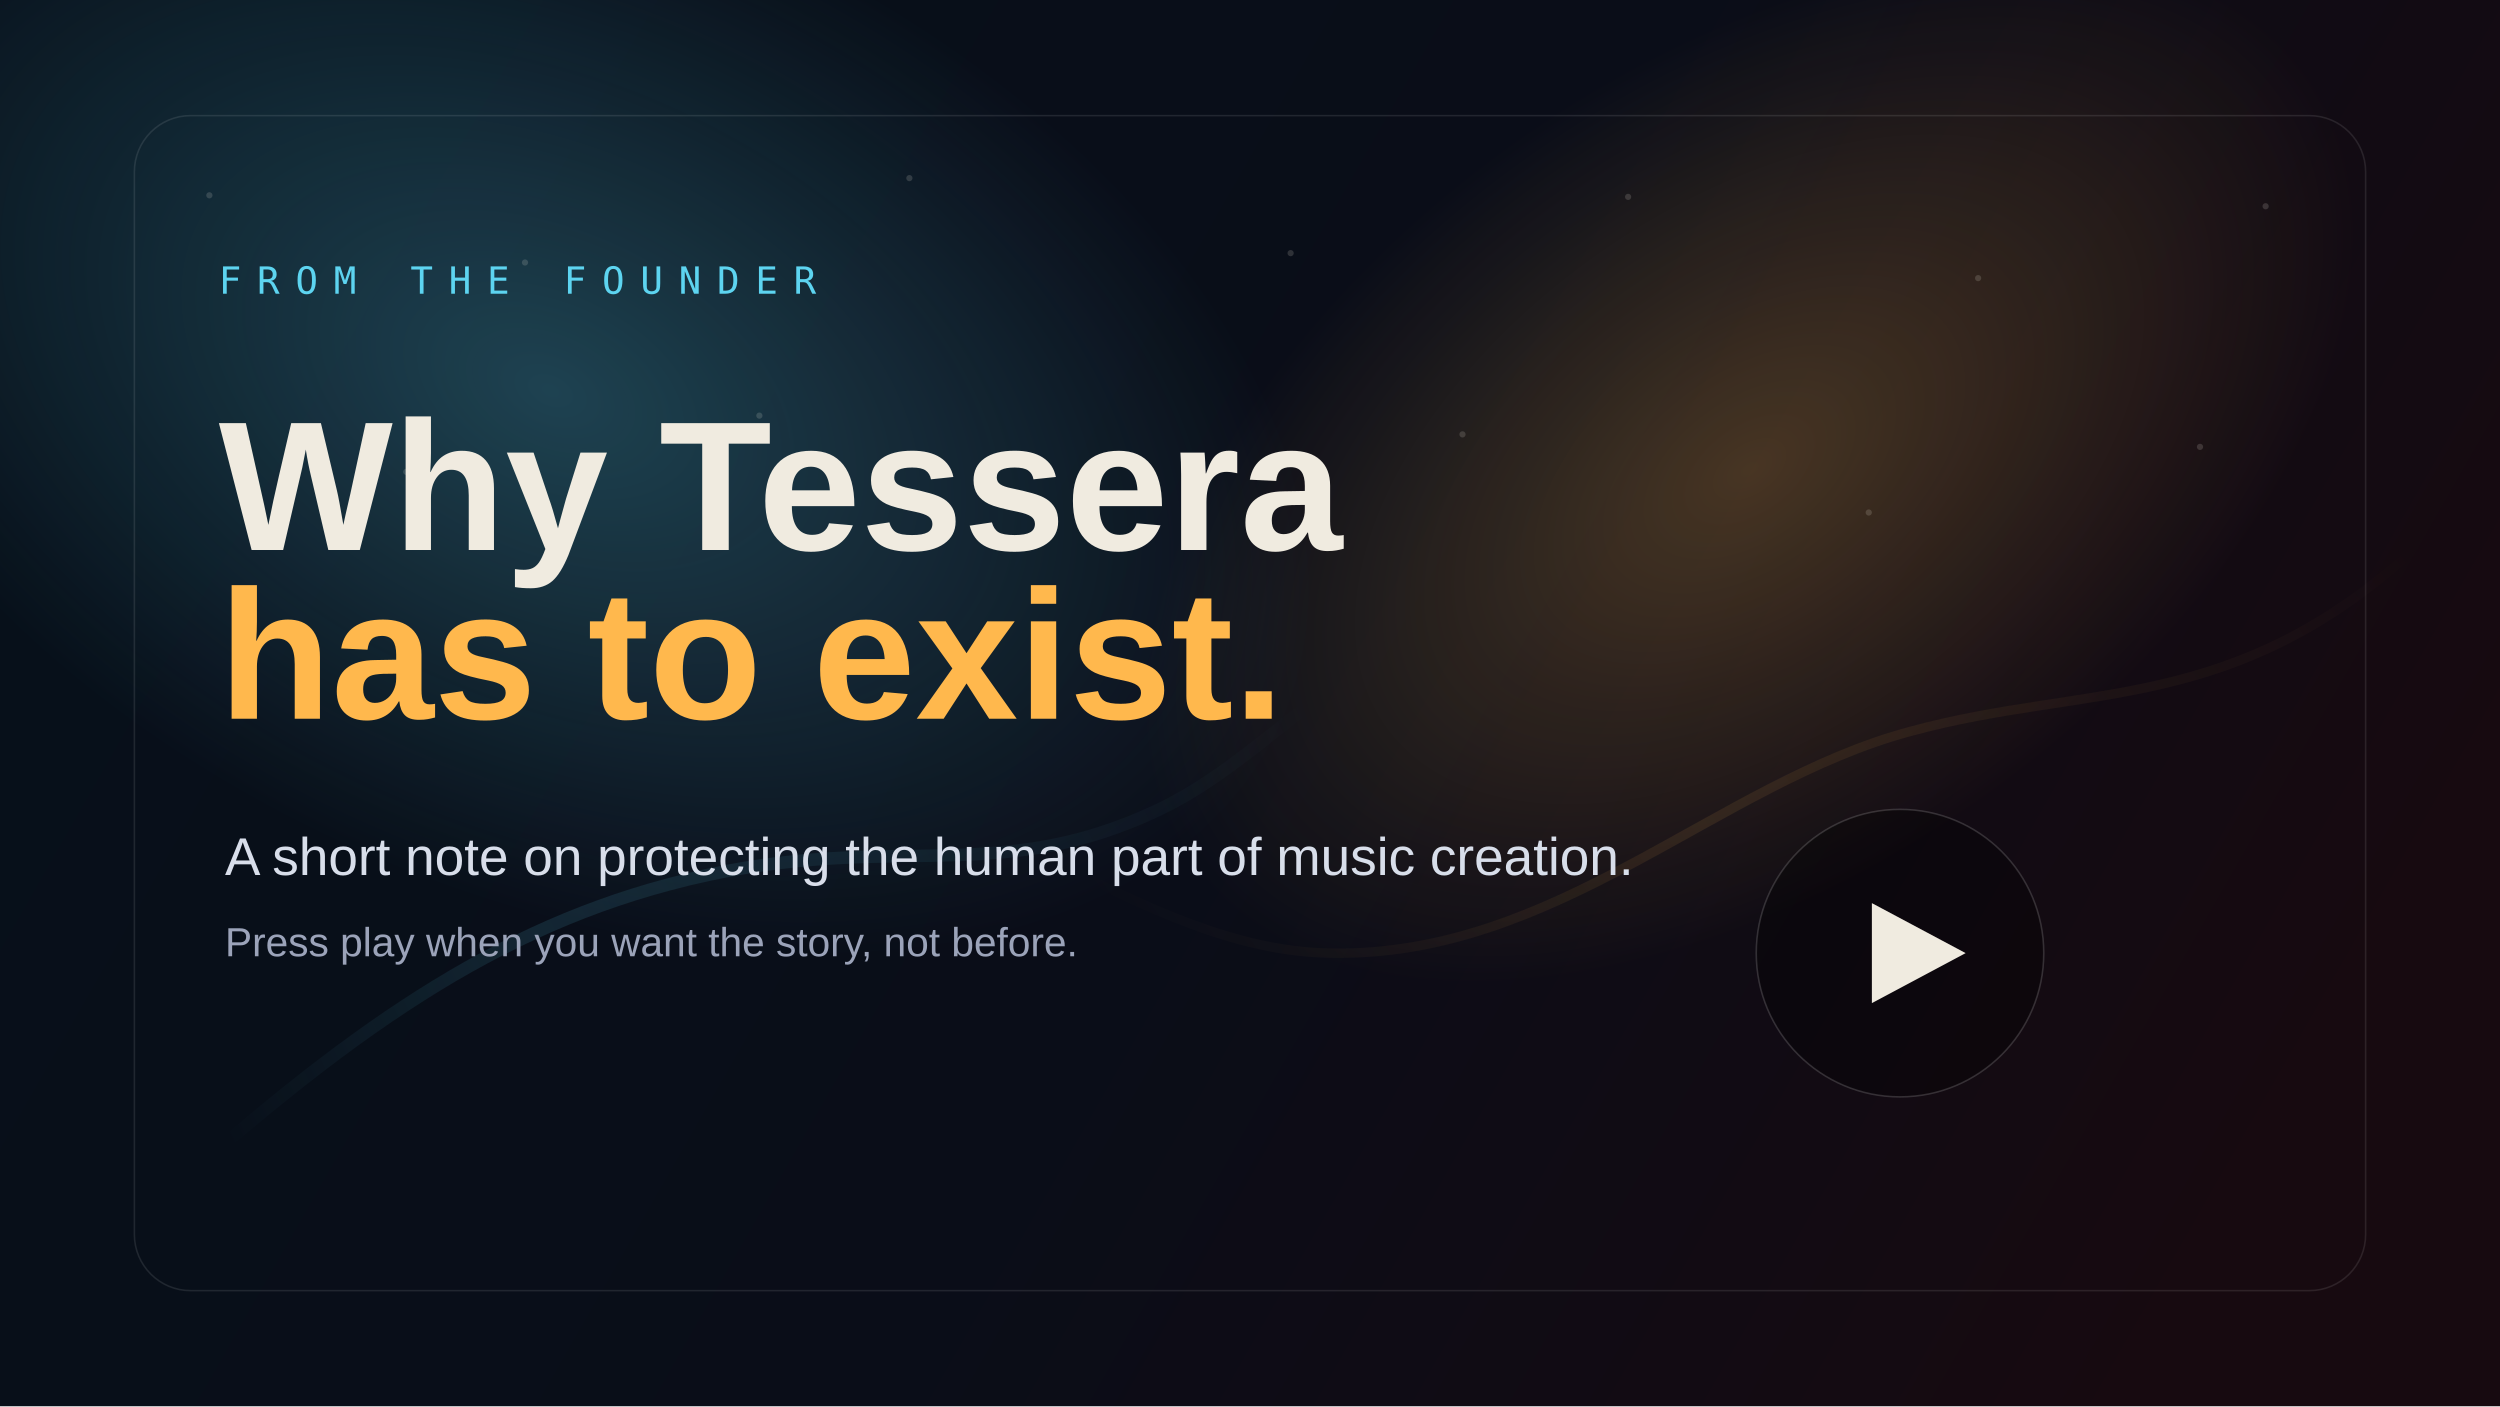
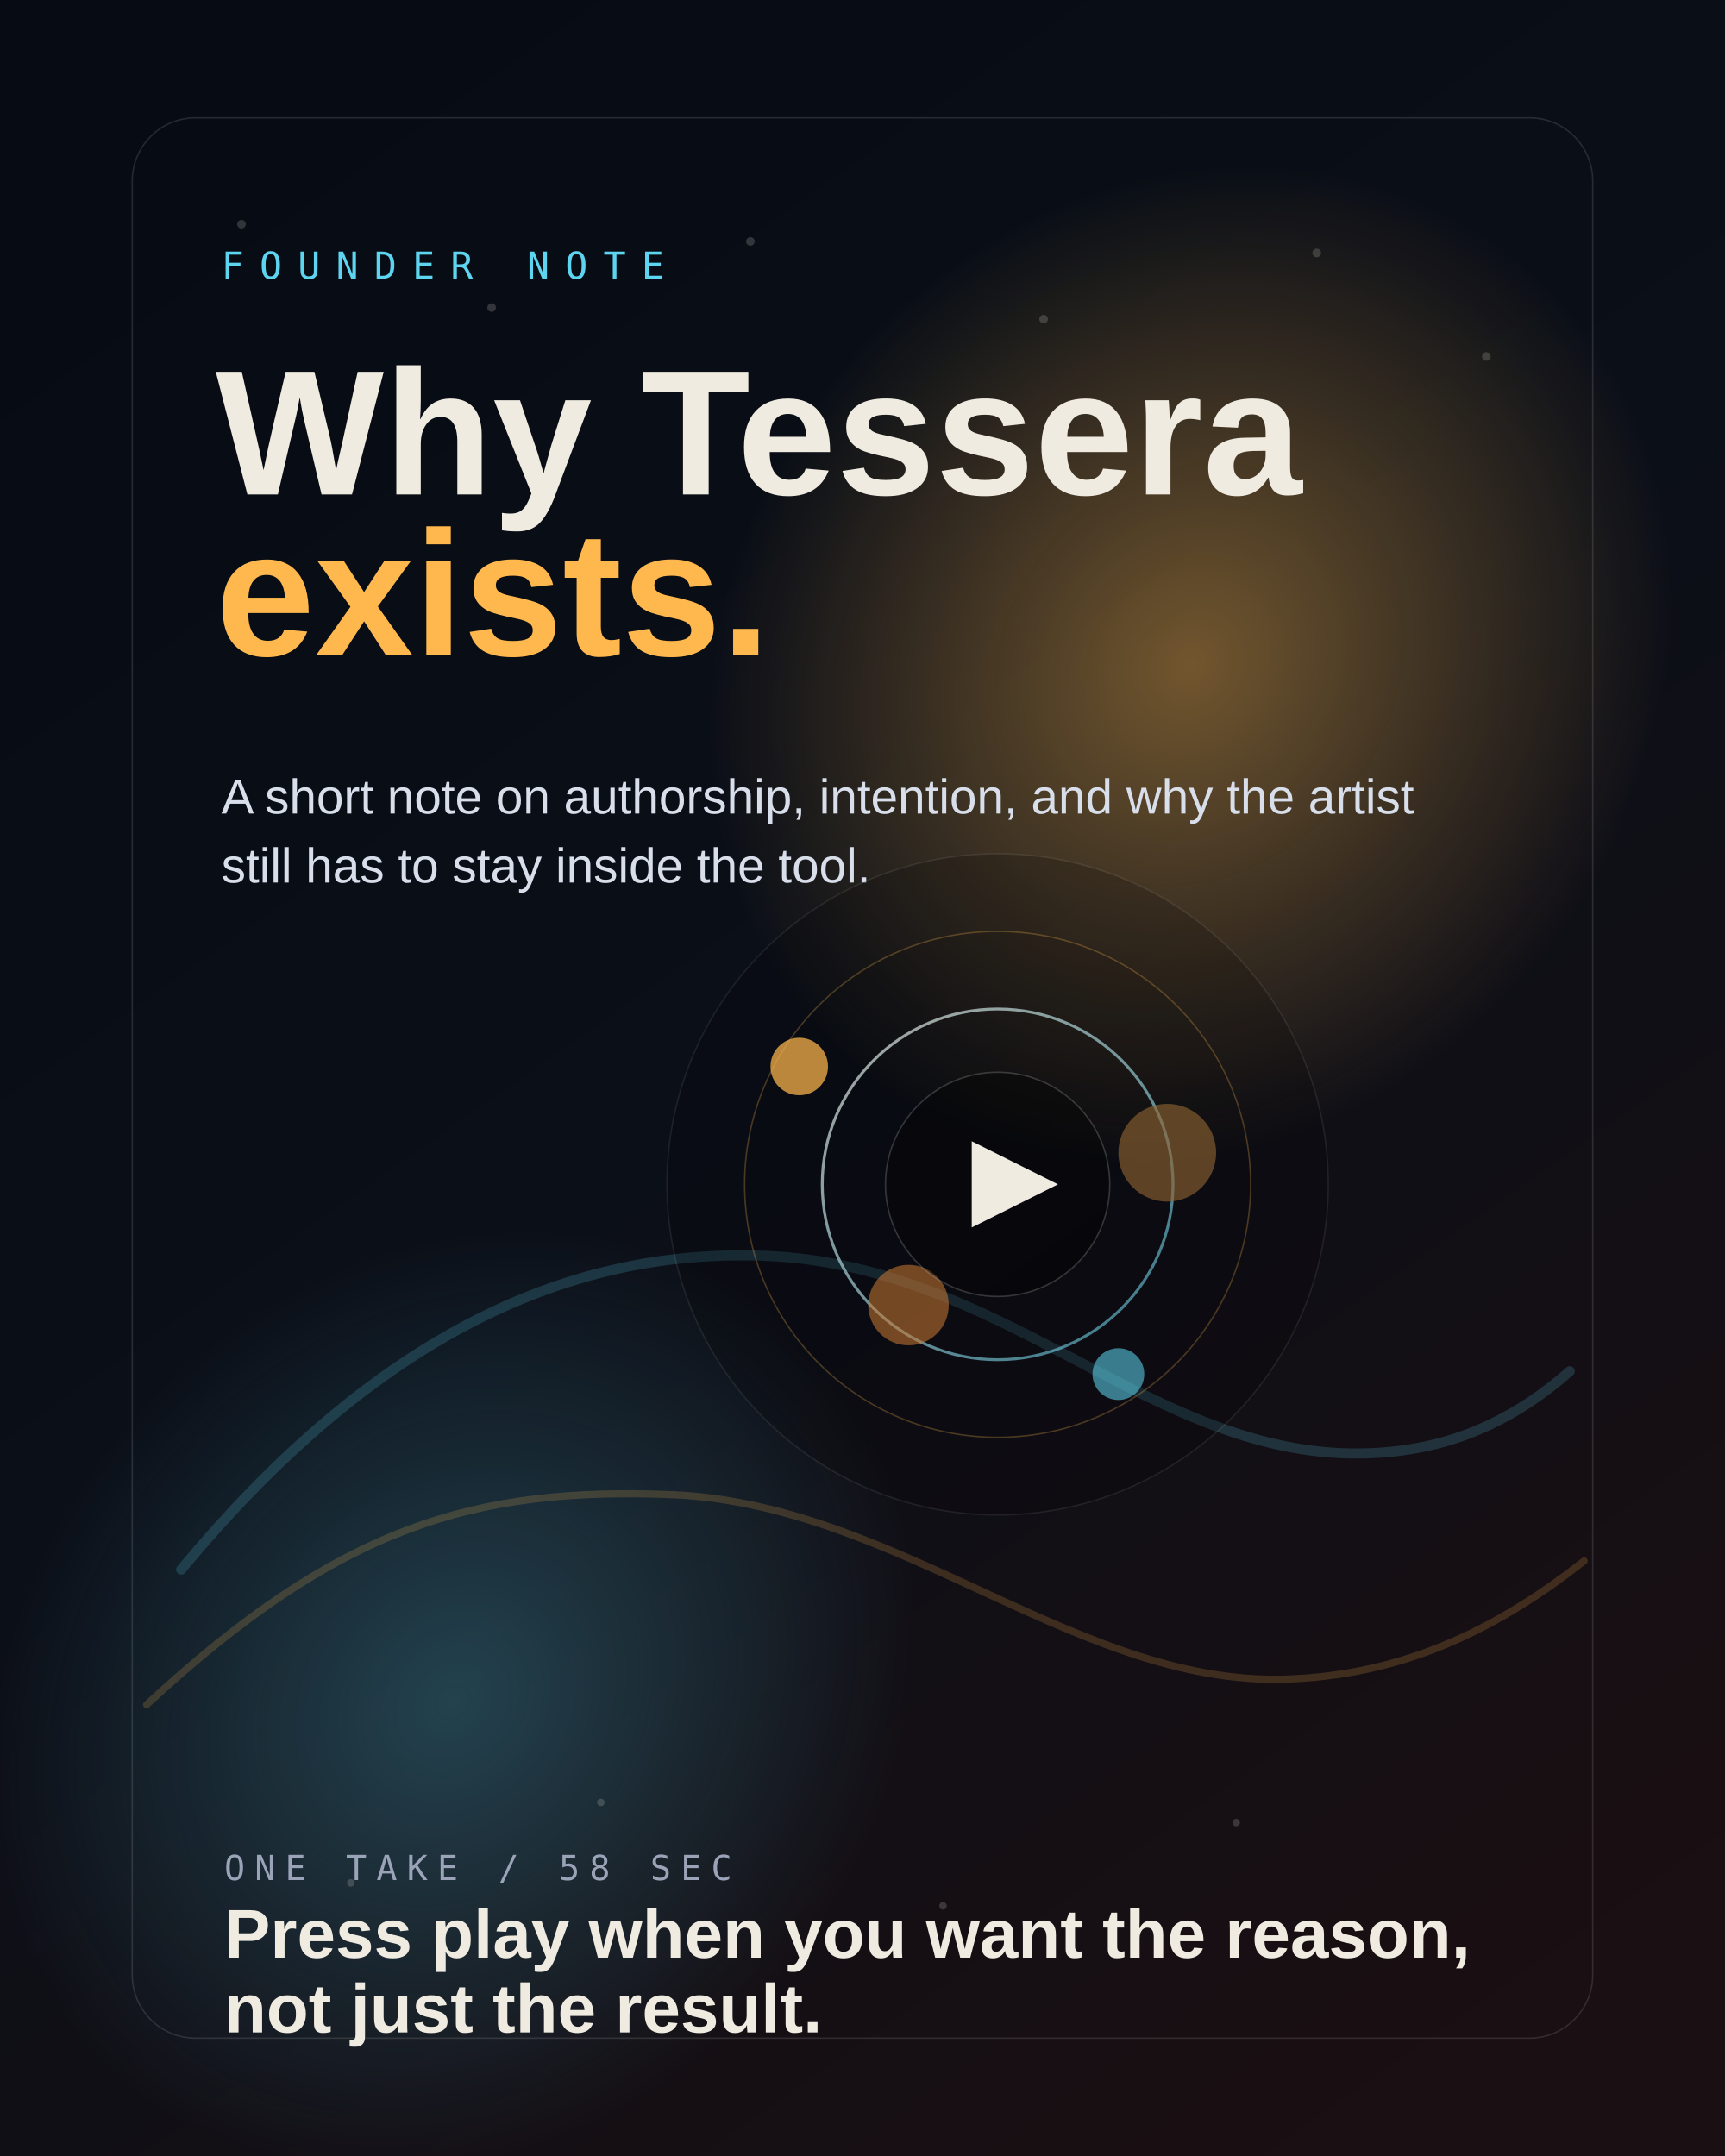
- <svg xmlns="http://www.w3.org/2000/svg" width="1600" height="900" viewBox="0 0 1600 900" fill="none">
+ <svg xmlns="http://www.w3.org/2000/svg" width="1200" height="1500" viewBox="0 0 1200 1500" fill="none">
  <defs>
-     <linearGradient id="bg" x1="152" y1="88" x2="1418" y2="812" gradientUnits="userSpaceOnUse">
-       <stop stop-color="#07101A" />
-       <stop offset="0.52" stop-color="#0A0D18" />
-       <stop offset="1" stop-color="#170A10" />
+     <linearGradient id="bg" x1="124" y1="88" x2="1052" y2="1412" gradientUnits="userSpaceOnUse">
+       <stop stop-color="#070C14" />
+       <stop offset="0.48" stop-color="#0B0F18" />
+       <stop offset="1" stop-color="#1A0F12" />
    </linearGradient>
-     <radialGradient id="cyanGlow" cx="0" cy="0" r="1" gradientUnits="userSpaceOnUse" gradientTransform="translate(350 250) rotate(24.3) scale(520 320)">
+     <radialGradient id="amberGlow" cx="0" cy="0" r="1" gradientUnits="userSpaceOnUse" gradientTransform="translate(828 462) rotate(128) scale(364 320)">
+       <stop stop-color="#FFB84D" stop-opacity="0.42" />
+       <stop offset="1" stop-color="#FFB84D" stop-opacity="0" />
+     </radialGradient>
+     <radialGradient id="cyanGlow" cx="0" cy="0" r="1" gradientUnits="userSpaceOnUse" gradientTransform="translate(314 1184) rotate(-48) scale(352 298)">
      <stop stop-color="#5DD4F0" stop-opacity="0.26" />
      <stop offset="1" stop-color="#5DD4F0" stop-opacity="0" />
    </radialGradient>
-     <radialGradient id="amberGlow" cx="0" cy="0" r="1" gradientUnits="userSpaceOnUse" gradientTransform="translate(1120 300) rotate(144.8) scale(440 260)">
-       <stop stop-color="#FFB84D" stop-opacity="0.24" />
-       <stop offset="1" stop-color="#FFB84D" stop-opacity="0" />
-     </radialGradient>
-     <linearGradient id="lineA" x1="120" y1="680" x2="790" y2="350" gradientUnits="userSpaceOnUse">
-       <stop stop-color="#5DD4F0" stop-opacity="0.00" />
-       <stop offset="0.32" stop-color="#5DD4F0" stop-opacity="0.56" />
-       <stop offset="1" stop-color="#5DD4F0" stop-opacity="0.00" />
-     </linearGradient>
-     <linearGradient id="lineB" x1="820" y1="740" x2="1480" y2="260" gradientUnits="userSpaceOnUse">
-       <stop stop-color="#FFB84D" stop-opacity="0.00" />
-       <stop offset="0.42" stop-color="#FFB84D" stop-opacity="0.44" />
-       <stop offset="1" stop-color="#FFB84D" stop-opacity="0.00" />
+     <linearGradient id="ringStroke" x1="0" y1="0" x2="1" y2="1">
+       <stop stop-color="#F0EBE0" stop-opacity="0.72" />
+       <stop offset="1" stop-color="#5DD4F0" stop-opacity="0.54" />
    </linearGradient>
  </defs>
-   <rect width="1600" height="900" fill="url(#bg)" />
-   <rect width="1600" height="900" fill="url(#cyanGlow)" />
-   <rect width="1600" height="900" fill="url(#amberGlow)" />
-   <g opacity="0.22">
-     <path d="M83 786C212 668 308 598 428 566C566 529 633 570 742 518C830 476 887 372 1036 377C1185 382 1293 514 1495 398" stroke="url(#lineA)" stroke-width="8" stroke-linecap="round" />
-     <path d="M154 656C291 526 381 492 501 494C621 496 730 608 851 610C996 613 1099 501 1223 468C1337 437 1430 458 1548 349" stroke="url(#lineB)" stroke-width="6" stroke-linecap="round" />
+   <rect width="1200" height="1500" fill="url(#bg)" />
+   <rect width="1200" height="1500" fill="url(#amberGlow)" />
+   <rect width="1200" height="1500" fill="url(#cyanGlow)" />
+   <rect x="92" y="82" width="1016" height="1336" rx="44" stroke="rgba(255,255,255,0.12)" />
+   <g opacity="0.18">
+     <path d="M126 1092C254 938 388 866 538 874C710 884 812 1026 968 1010C1018 1005 1058 984 1092 954" stroke="#5DD4F0" stroke-width="7" stroke-linecap="round" />
+     <path d="M102 1186C236 1062 330 1034 470 1040C628 1048 754 1176 900 1168C982 1164 1046 1130 1102 1086" stroke="#FFB84D" stroke-width="5" stroke-linecap="round" />
  </g>
-   <g opacity="0.16" fill="#F0EBE0">
-     <circle cx="134" cy="125" r="2" />
-     <circle cx="336" cy="168" r="2" />
-     <circle cx="582" cy="114" r="2" />
-     <circle cx="826" cy="162" r="2" />
-     <circle cx="1042" cy="126" r="2" />
-     <circle cx="1266" cy="178" r="2" />
-     <circle cx="1450" cy="132" r="2" />
-     <circle cx="260" cy="302" r="2" />
-     <circle cx="486" cy="266" r="2" />
-     <circle cx="710" cy="318" r="2" />
-     <circle cx="936" cy="278" r="2" />
-     <circle cx="1196" cy="328" r="2" />
-     <circle cx="1408" cy="286" r="2" />
+   <g opacity="0.18" fill="#F0EBE0">
+     <circle cx="168" cy="156" r="3" />
+     <circle cx="342" cy="214" r="3" />
+     <circle cx="522" cy="168" r="3" />
+     <circle cx="726" cy="222" r="3" />
+     <circle cx="916" cy="176" r="3" />
+     <circle cx="1034" cy="248" r="3" />
+     <circle cx="244" cy="1310" r="2.6" />
+     <circle cx="418" cy="1254" r="2.6" />
+     <circle cx="656" cy="1326" r="2.6" />
+     <circle cx="860" cy="1268" r="2.6" />
  </g>
-   <rect x="86" y="74" width="1428" height="752" rx="36" stroke="rgba(255,255,255,0.10)" />
-   <text x="140" y="188" fill="#5DD4F0" font-family="JetBrains Mono, monospace" font-size="24" letter-spacing="0.42em">FROM THE FOUNDER</text>
-   <text x="140" y="352" fill="#F0EBE0" font-family="Arial, Helvetica, sans-serif" font-size="118" font-weight="700">Why Tessera</text>
-   <text x="140" y="460" fill="#FFB84D" font-family="Arial, Helvetica, sans-serif" font-size="118" font-weight="700">has to exist.</text>
-   <text x="144" y="560" fill="#D8DEEA" font-family="Arial, Helvetica, sans-serif" font-size="34">A short note on protecting the human part of music creation.</text>
-   <text x="144" y="612" fill="#9BA3B9" font-family="Arial, Helvetica, sans-serif" font-size="26">Press play when you want the story, not before.</text>
-   <g transform="translate(1216 610)">
-     <circle cx="0" cy="0" r="92" fill="rgba(0,0,0,0.34)" stroke="rgba(255,255,255,0.16)" />
-     <path d="M-18 -32L42 0L-18 32V-32Z" fill="#F0EBE0" />
+   <text x="154" y="194" fill="#5DD4F0" font-family="JetBrains Mono, monospace" font-size="26" letter-spacing="0.42em">FOUNDER NOTE</text>
+   <text x="150" y="344" fill="#F0EBE0" font-family="Arial, Helvetica, sans-serif" font-size="124" font-weight="700">Why Tessera</text>
+   <text x="150" y="456" fill="#FFB84D" font-family="Arial, Helvetica, sans-serif" font-size="124" font-weight="700">exists.</text>
+   <text x="154" y="566" fill="#D8DEEA" font-family="Arial, Helvetica, sans-serif" font-size="34">A short note on authorship, intention, and why the artist</text>
+   <text x="154" y="614" fill="#D8DEEA" font-family="Arial, Helvetica, sans-serif" font-size="34">still has to stay inside the tool.</text>
+   <g transform="translate(694 824)">
+     <circle cx="0" cy="0" r="230" fill="rgba(0,0,0,0.18)" stroke="rgba(255,255,255,0.08)" />
+     <circle cx="0" cy="0" r="176" fill="rgba(0,0,0,0.08)" stroke="rgba(255,184,77,0.26)" />
+     <circle cx="0" cy="0" r="122" fill="rgba(0,0,0,0.02)" stroke="url(#ringStroke)" stroke-width="2" />
+     <circle cx="-138" cy="-82" r="20" fill="#FFB84D" fill-opacity="0.72" />
+     <circle cx="-62" cy="84" r="28" fill="#C97833" fill-opacity="0.56" />
+     <circle cx="118" cy="-22" r="34" fill="#8F6433" fill-opacity="0.62" />
+     <circle cx="84" cy="132" r="18" fill="#5DD4F0" fill-opacity="0.56" />
+     <circle cx="0" cy="0" r="78" fill="rgba(0,0,0,0.34)" stroke="rgba(255,255,255,0.18)" />
+     <path d="M-18 -30L42 0L-18 30V-30Z" fill="#F0EBE0" />
  </g>
+   <text x="156" y="1308" fill="#9BA3B9" font-family="JetBrains Mono, monospace" font-size="24" letter-spacing="0.28em">ONE TAKE / 58 SEC</text>
+   <text x="156" y="1362" fill="#F0EBE0" font-family="Arial, Helvetica, sans-serif" font-size="48" font-weight="700">Press play when you want the reason,</text>
+   <text x="156" y="1414" fill="#F0EBE0" font-family="Arial, Helvetica, sans-serif" font-size="48" font-weight="700">not just the result.</text>
</svg>
